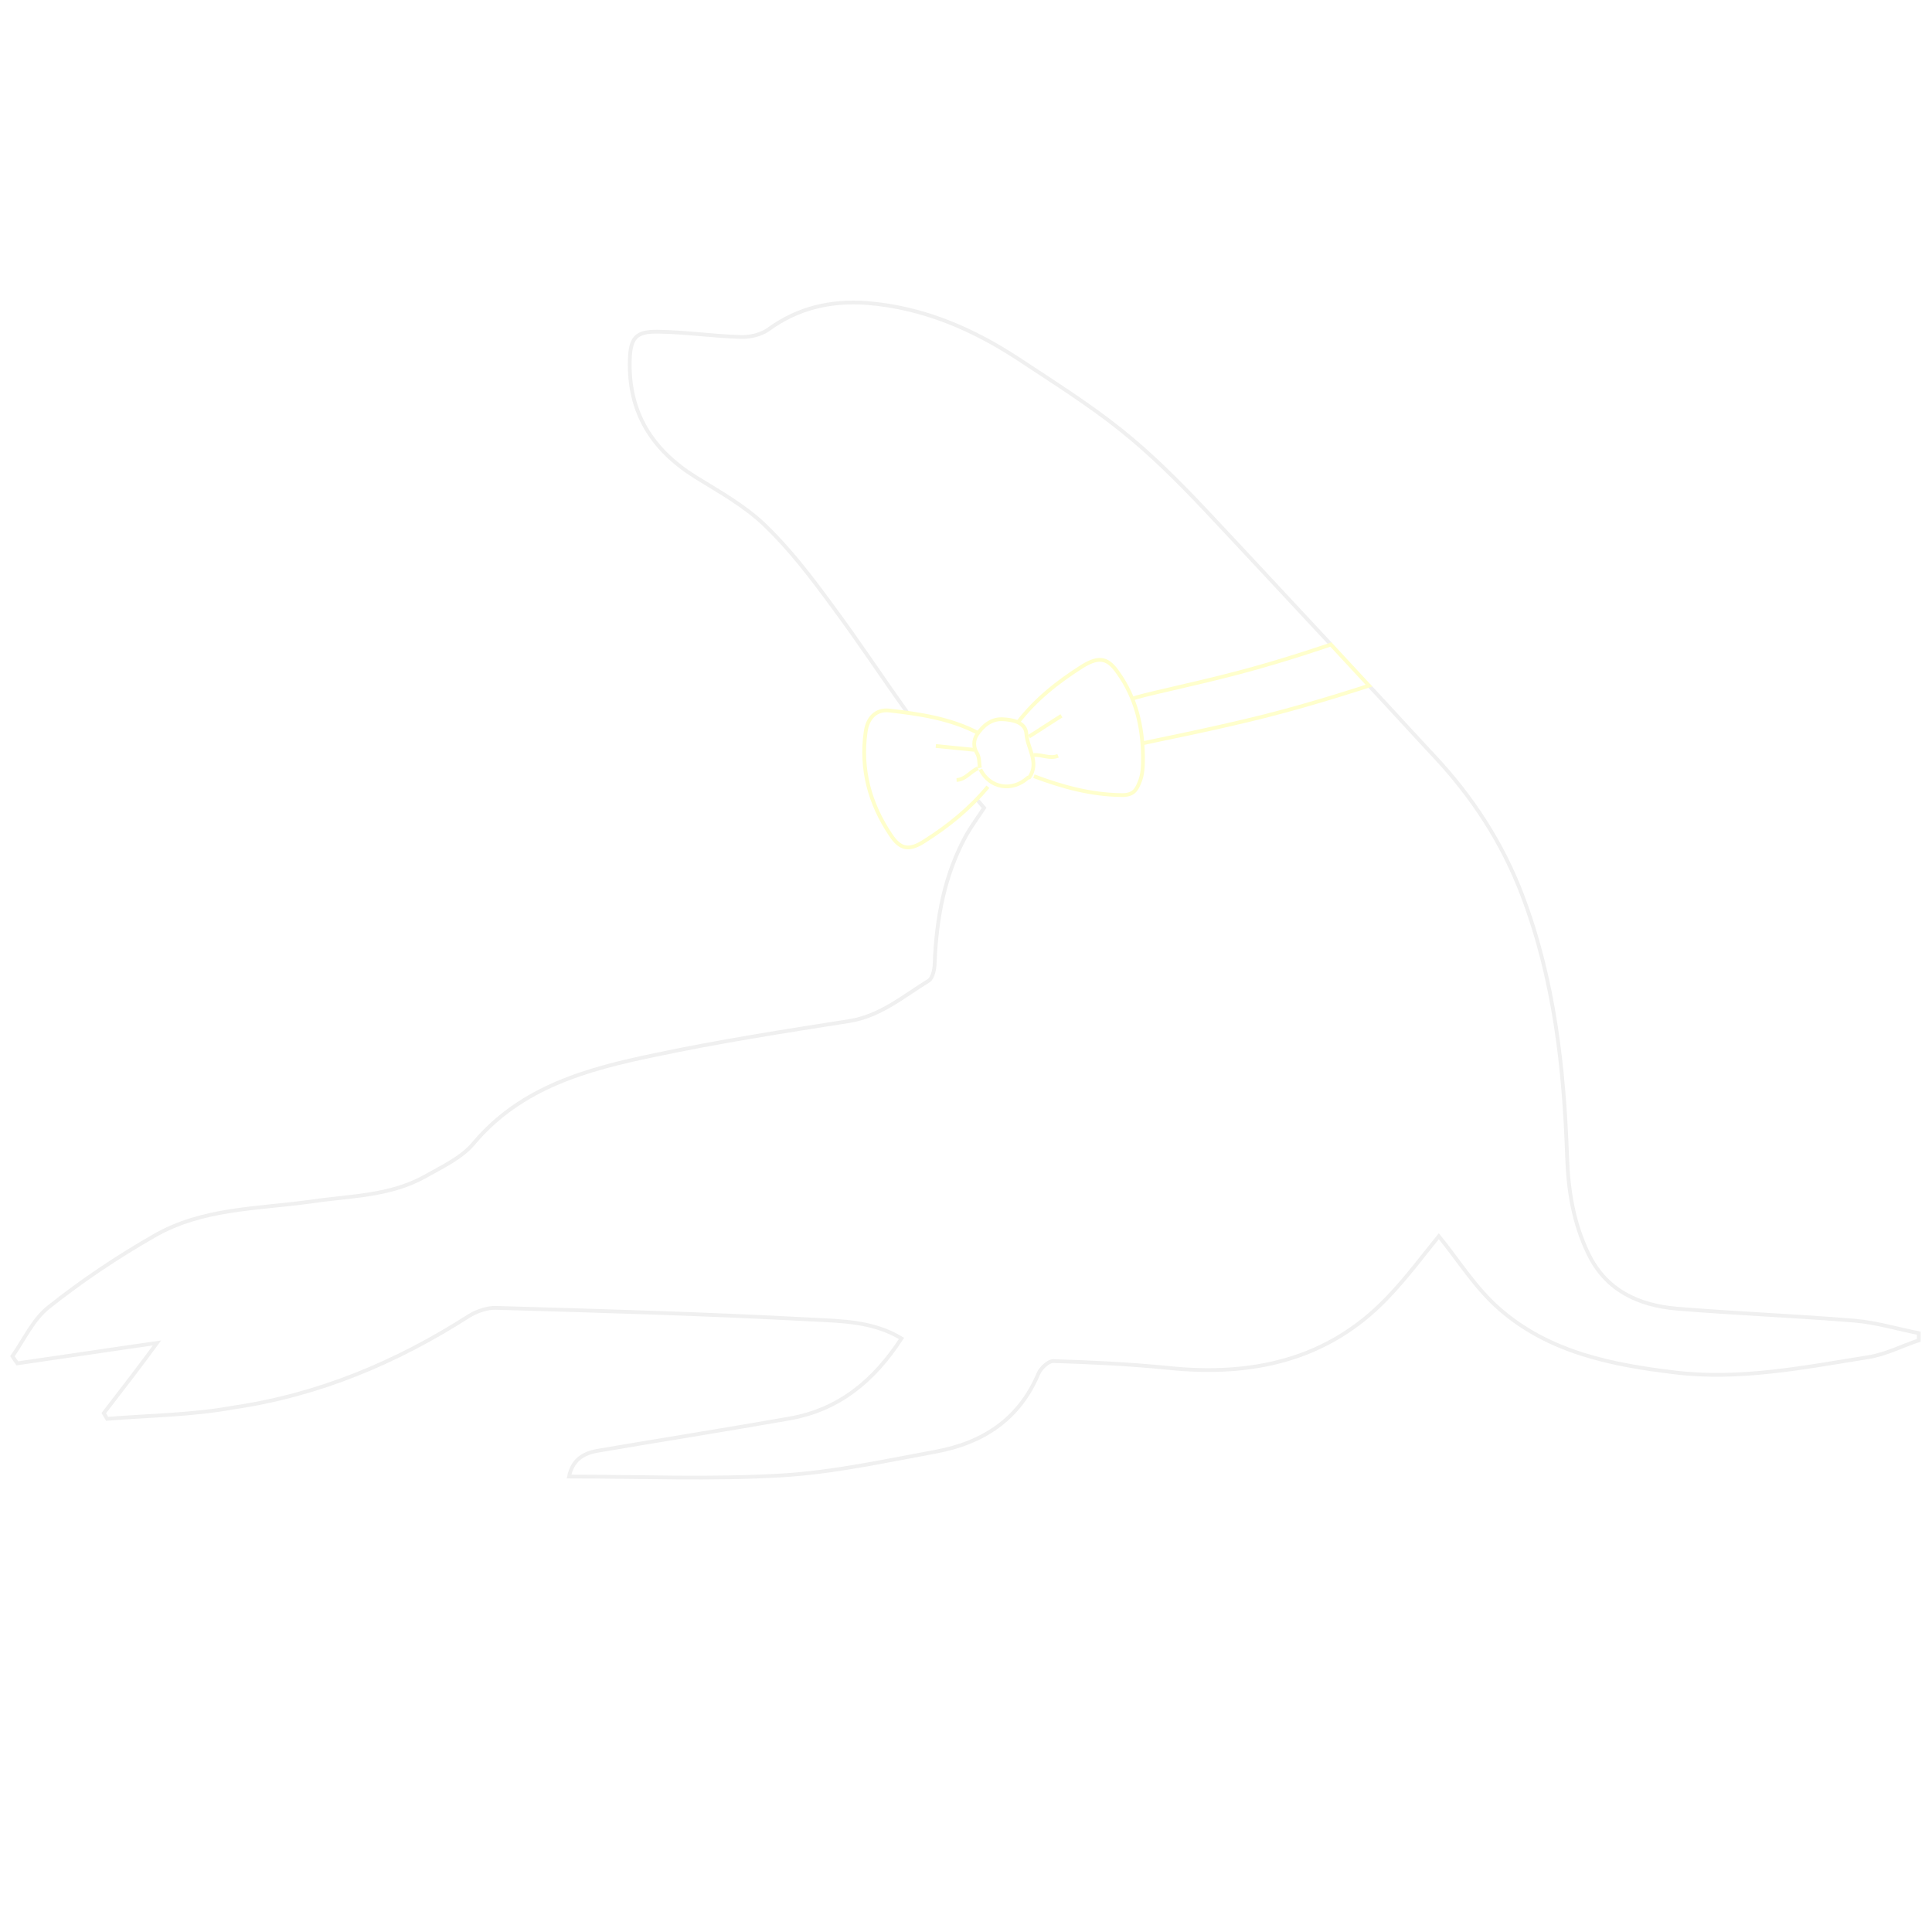
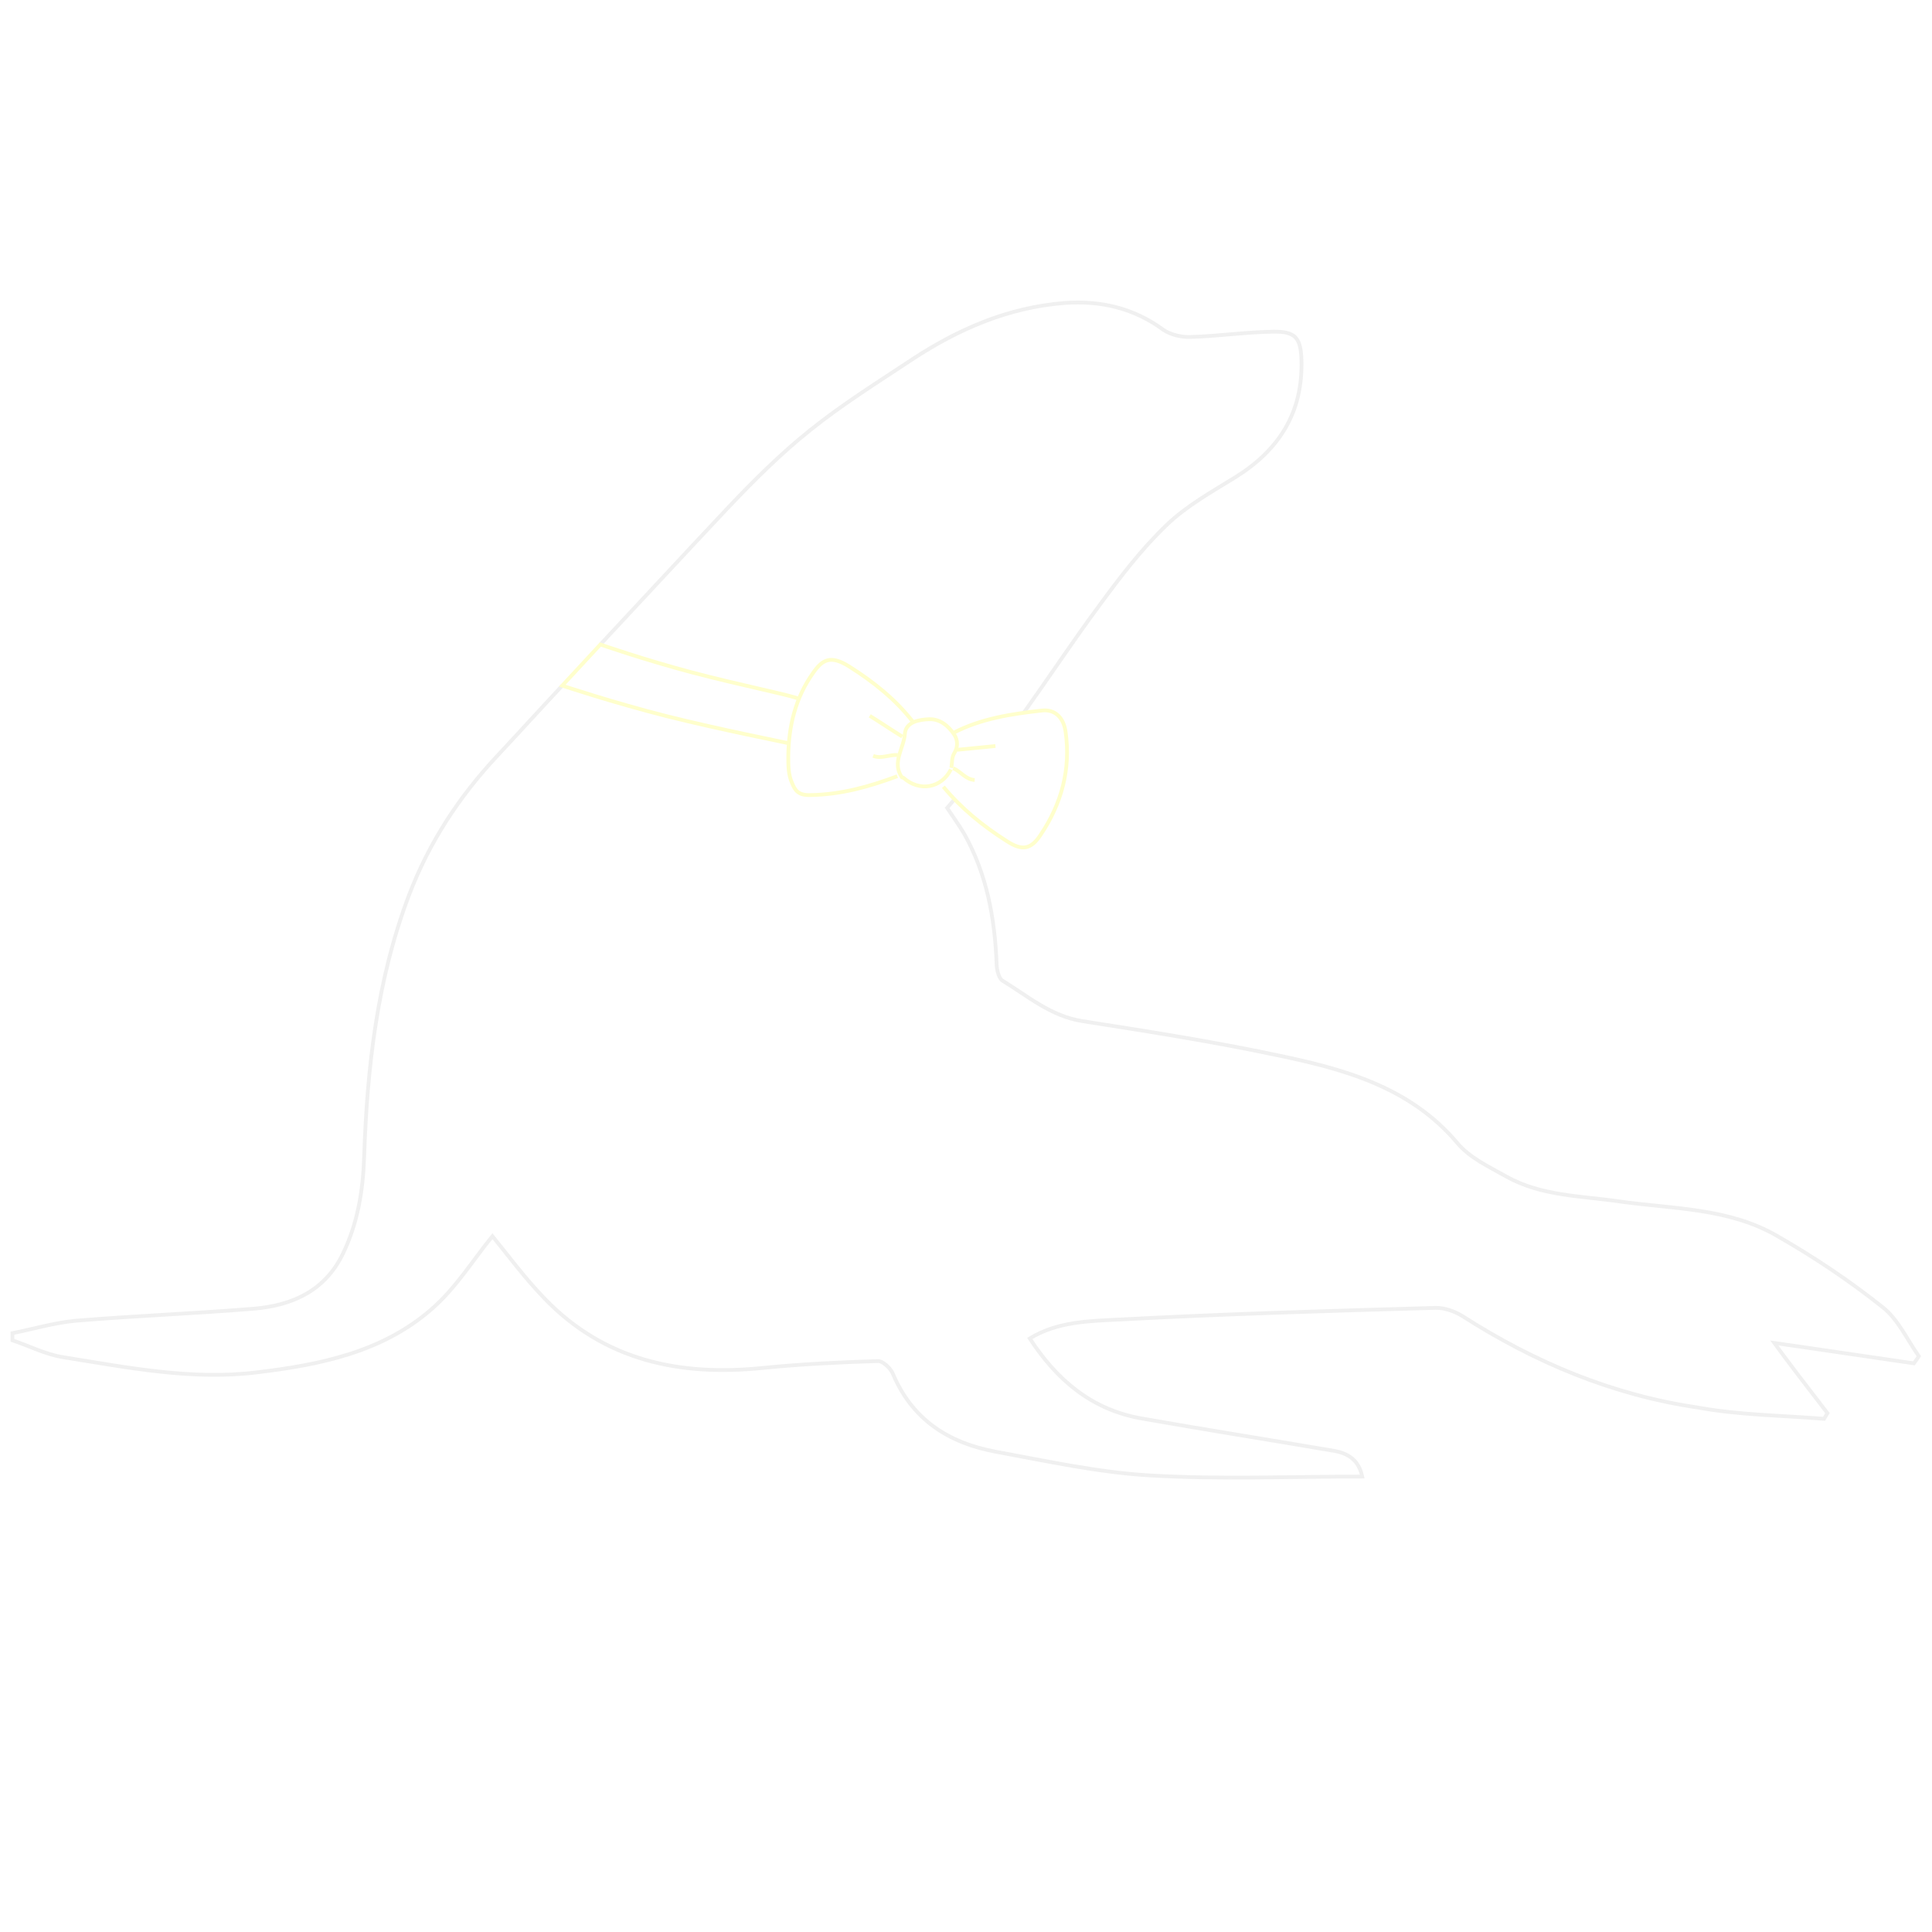
<svg xmlns="http://www.w3.org/2000/svg" version="1.1" id="Layer_1" x="0px" y="0px" viewBox="0 0 512 512" style="enable-background:new 0 0 512 512;" xml:space="preserve">
  <style type="text/css">
	.st0{fill:none;stroke:#F0F0F0;stroke-miterlimit:10;}
	.st1{fill:none;stroke:#FFFFCC;stroke-miterlimit:10;}
</style>
-   <path vector-effect="non-scaling-stroke" class="st0" d="M240.5,188.9c-6.7-9.4-13.1-19.1-20-28.4c-5.5-7.5-11.2-15-17.9-21.4  c-5.3-5.1-12-8.8-18.3-12.7c-11.5-7.2-17.8-17.1-17.4-31c0.2-5.8,1.5-7.6,7.5-7.5c7.3,0.1,14.6,1.2,21.9,1.4  c2.4,0.1,5.3-0.6,7.2-1.9c7.9-5.8,16.6-7.8,26.3-7.1c14.9,1.2,28,6.9,40.2,14.9c9.2,6.1,18.5,11.9,27.1,18.8  c7.9,6.3,15.1,13.5,22.1,20.9c11.2,11.9,22.3,23.9,33.5,35.9" />
-   <path vector-effect="non-scaling-stroke" class="st0" d="M362.8,181.7c5.8,6.2,11.5,12.5,17.3,18.7c10.1,10.8,18,22.9,23.3,36.8  c8.5,22.4,11.1,45.8,11.9,69.4c0.3,9,1.7,17.5,5.6,25.6c4.7,9.8,13.3,13.7,23.4,14.6c15.8,1.3,31.6,1.9,47.3,3.2  c5.7,0.5,11.3,2.2,16.9,3.3c0,0.6,0,1.3,0,1.9c-4.5,1.5-8.9,3.8-13.6,4.5c-16.9,2.7-33.9,6.1-51.1,4c-16.7-2-33.2-5.3-46.3-16.7  c-6.5-5.6-11.2-13.3-16.2-19.4c-4,4.9-8.5,11-13.7,16.4c-15.9,16.6-36,20.8-58.1,18.5c-10.1-1-20.3-1.5-30.4-1.8  c-1.3,0-3.3,1.9-3.9,3.3c-5.1,12.2-14.8,18.4-27.2,20.7c-13.6,2.5-27.2,5.5-40.9,6.3c-18.5,1.1-37.2,0.3-56.3,0.3  c0.9-4.3,3.6-6.1,7.4-6.8c17-2.9,34.1-5.6,51.1-8.6c13.1-2.3,22.4-10.1,29.6-21.2c-7.4-4.5-15.7-4.6-23.6-5  c-27.9-1.5-55.9-2.3-83.8-3.1c-2.4-0.1-5.2,0.9-7.3,2.2C105,361.1,84.4,369.7,61.9,373c-10.9,2-22.2,2.1-33.5,3  c-0.3-0.5-0.6-1-0.9-1.5c2.5-3.3,5.1-6.6,7.6-9.9c2.6-3.4,5.2-6.9,6.5-8.7c-10.6,1.5-23.8,3.5-37,5.4c-0.4-0.6-0.9-1.2-1.3-1.9  c3.1-4.4,5.5-9.8,9.6-13c8.8-7,18.2-13.3,28-18.9c12.8-7.4,27.5-7.1,41.7-9.1c10.2-1.5,20.7-1.4,30-6.6c4.6-2.6,9.8-5,13-8.9  c12.6-14.9,30.1-19.6,47.9-23.3c17-3.6,34.3-6.3,51.5-9c8.3-1.3,14.4-6.6,21.1-10.7c1.1-0.7,1.6-3.1,1.6-4.8  c0.5-11.9,2.6-23.4,8.5-34c1.4-2.4,3.1-4.7,4.6-7c-0.6-0.7-1.2-1.4-1.8-2.1" />
-   <path vector-effect="non-scaling-stroke" class="st1" d="M302.7,197c2-0.5,17.6-3.5,32.4-7.2c14.2-3.6,27.7-8.1,27.7-8.1l-10.1-10.9  c0,0-11.8,4.1-24.3,7.4c-12.9,3.4-26.5,6.1-28.3,7" />
-   <path vector-effect="non-scaling-stroke" class="st1" d="M259.1,194.2c-7.3-3.8-15.4-5-23.4-5.9c-3.5-0.4-5.8,1.9-6.3,5.7  c-1.4,9.9,1.1,19,6.6,27.2c2.6,4,5,4.3,9,1.7c6.3-4,12-8.6,16.8-14.4" />
-   <path vector-effect="non-scaling-stroke" class="st1" d="M274,205.7c7.5,2.8,15,4.9,23.1,5c3.1,0.1,4-1.2,4.8-3.2c1-2.2,1-4.6,1-7.1  c-0.1-8-1.9-15.5-6.6-22.1c-2.5-3.6-4.7-4.7-9.5-1.7c-6.5,4.1-12.4,8.8-17.1,14.9" />
-   <path vector-effect="non-scaling-stroke" class="st1" d="M259.8,203.9c2.5,5,8.4,6,12.6,2.2c0.1-0.1,0.3,0,0.4-0.1  c2.7-4-0.5-7.6-0.8-11.5c-0.2-3.2-3.8-3.8-6.4-3.9c-2.9-0.1-5.1,1.7-6.7,4.1c-1,1.5-0.9,3.4-0.1,4.7c0.9,1.4,0.6,2.8,0.9,4.1" />
-   <path vector-effect="non-scaling-stroke" class="st1" d="M281.3,189.7c-2.9,1.8-5.7,3.7-8.6,5.5" />
-   <path vector-effect="non-scaling-stroke" class="st1" d="M258.1,198.7c-3.4-0.3-6.8-0.7-10.1-1" />
-   <path vector-effect="non-scaling-stroke" class="st1" d="M273.9,200.1c2.2-0.2,4.3,1.1,6.5,0.2" />
-   <path vector-effect="non-scaling-stroke" class="st1" d="M259.2,203.6c-2,0.8-3.3,3-5.7,3.1" />
+   <path vector-effect="non-scaling-stroke" class="st0" d="M159.1,170.8c11.2-12,22.3-24,33.5-35.9c7-7.4,14.2-14.6,22.1-20.9  c8.6-6.9,17.9-12.7,27.1-18.8c12.2-8,25.3-13.7,40.2-14.9c9.7-0.7,18.4,1.3,26.3,7.1c1.9,1.3,4.8,2,7.2,1.9  c7.3-0.2,14.6-1.3,21.9-1.4c6-0.1,7.3,1.7,7.5,7.5c0.4,13.9-5.9,23.8-17.4,31c-6.3,3.9-13,7.6-18.3,12.7  c-6.7,6.4-12.4,13.9-17.9,21.4c-6.9,9.3-13.3,19-20,28.4" />
+   <path vector-effect="non-scaling-stroke" class="st0" d="M252.8,212c-0.6,0.7-1.2,1.4-1.8,2.1c1.5,2.3,3.2,4.6,4.6,7  c5.9,10.6,8,22.1,8.5,34c0,1.7,0.5,4.1,1.6,4.8c6.7,4.1,12.8,9.4,21.1,10.7c17.2,2.7,34.5,5.4,51.5,9c17.8,3.7,35.3,8.4,47.9,23.3  c3.2,3.9,8.4,6.3,13,8.9c9.3,5.2,19.8,5.1,30,6.6c14.2,2,28.9,1.7,41.7,9.1c9.8,5.6,19.2,11.9,28,18.9c4.1,3.2,6.5,8.6,9.6,13  c-0.4,0.7-0.9,1.3-1.3,1.9c-13.2-1.9-26.4-3.9-37-5.4c1.3,1.8,3.9,5.3,6.5,8.7c2.5,3.3,5.1,6.6,7.6,9.9c-0.3,0.5-0.6,1-0.9,1.5  c-11.3-0.9-22.6-1-33.5-3c-22.5-3.3-43.1-11.9-62.3-24.2c-2.1-1.3-4.9-2.3-7.3-2.2c-27.9,0.8-55.9,1.6-83.8,3.1  c-7.9,0.4-16.2,0.5-23.6,5c7.2,11.1,16.5,18.9,29.6,21.2c17,3,34.1,5.7,51.1,8.6c3.8,0.7,6.5,2.5,7.4,6.8c-19.1,0-37.8,0.8-56.3-0.3  c-13.7-0.8-27.3-3.8-40.9-6.3c-12.4-2.3-22.1-8.5-27.2-20.7c-0.6-1.4-2.6-3.3-3.9-3.3c-10.1,0.3-20.3,0.8-30.4,1.8  c-22.1,2.3-42.2-1.9-58.1-18.5c-5.2-5.4-9.7-11.5-13.7-16.4c-5,6.1-9.7,13.8-16.2,19.4c-13.1,11.4-29.6,14.7-46.3,16.7  c-17.2,2.1-34.2-1.3-51.1-4c-4.7-0.7-9.1-3-13.6-4.5c0-0.6,0-1.3,0-1.9c5.6-1.1,11.2-2.8,16.9-3.3c15.7-1.3,31.5-1.9,47.3-3.2  c10.1-0.9,18.7-4.8,23.4-14.6c3.9-8.1,5.3-16.6,5.6-25.6c0.8-23.6,3.4-47,11.9-69.4c5.3-13.9,13.2-26,23.3-36.8  c5.8-6.2,11.5-12.5,17.3-18.7" />
+   <path vector-effect="non-scaling-stroke" class="st1" d="M211.7,185.2c-1.8-0.9-15.4-3.6-28.3-7c-12.5-3.3-24.3-7.4-24.3-7.4  L149,181.7c0,0,13.5,4.5,27.7,8.1c14.8,3.7,30.4,6.7,32.4,7.2" />
+   <path vector-effect="non-scaling-stroke" class="st1" d="M250,208.5c4.8,5.8,10.5,10.4,16.8,14.4c4,2.6,6.4,2.3,9-1.7  c5.5-8.2,8-17.3,6.6-27.2c-0.5-3.8-2.8-6.1-6.3-5.7c-8,0.9-16.1,2.1-23.4,5.9" />
+   <path vector-effect="non-scaling-stroke" class="st1" d="M242.1,191.5c-4.7-6.1-10.6-10.8-17.1-14.9c-4.8-3-7-1.9-9.5,1.7  c-4.7,6.6-6.5,14.1-6.6,22.1c0,2.5,0,4.9,1,7.1c0.8,2,1.7,3.3,4.8,3.2c8.1-0.1,15.6-2.2,23.1-5" />
+   <path vector-effect="non-scaling-stroke" class="st1" d="M252.1,203.5c0.3-1.3,0-2.7,0.9-4.1c0.8-1.3,0.9-3.2-0.1-4.7  c-1.6-2.4-3.8-4.2-6.7-4.1c-2.6,0.1-6.2,0.7-6.4,3.9c-0.3,3.9-3.5,7.5-0.8,11.5c0.1,0.1,0.3,0,0.4,0.1c4.2,3.8,10.1,2.8,12.6-2.2" />
+   <path vector-effect="non-scaling-stroke" class="st1" d="M239.1,195.2c-2.9-1.8-5.7-3.7-8.6-5.5" />
+   <path vector-effect="non-scaling-stroke" class="st1" d="M263.8,197.7c-3.3,0.3-6.7,0.7-10.1,1" />
+   <path vector-effect="non-scaling-stroke" class="st1" d="M231.4,200.3c2.2,0.9,4.3-0.4,6.5-0.2" />
+   <path vector-effect="non-scaling-stroke" class="st1" d="M258.3,206.7c-2.4-0.1-3.7-2.3-5.7-3.1" />
</svg>
